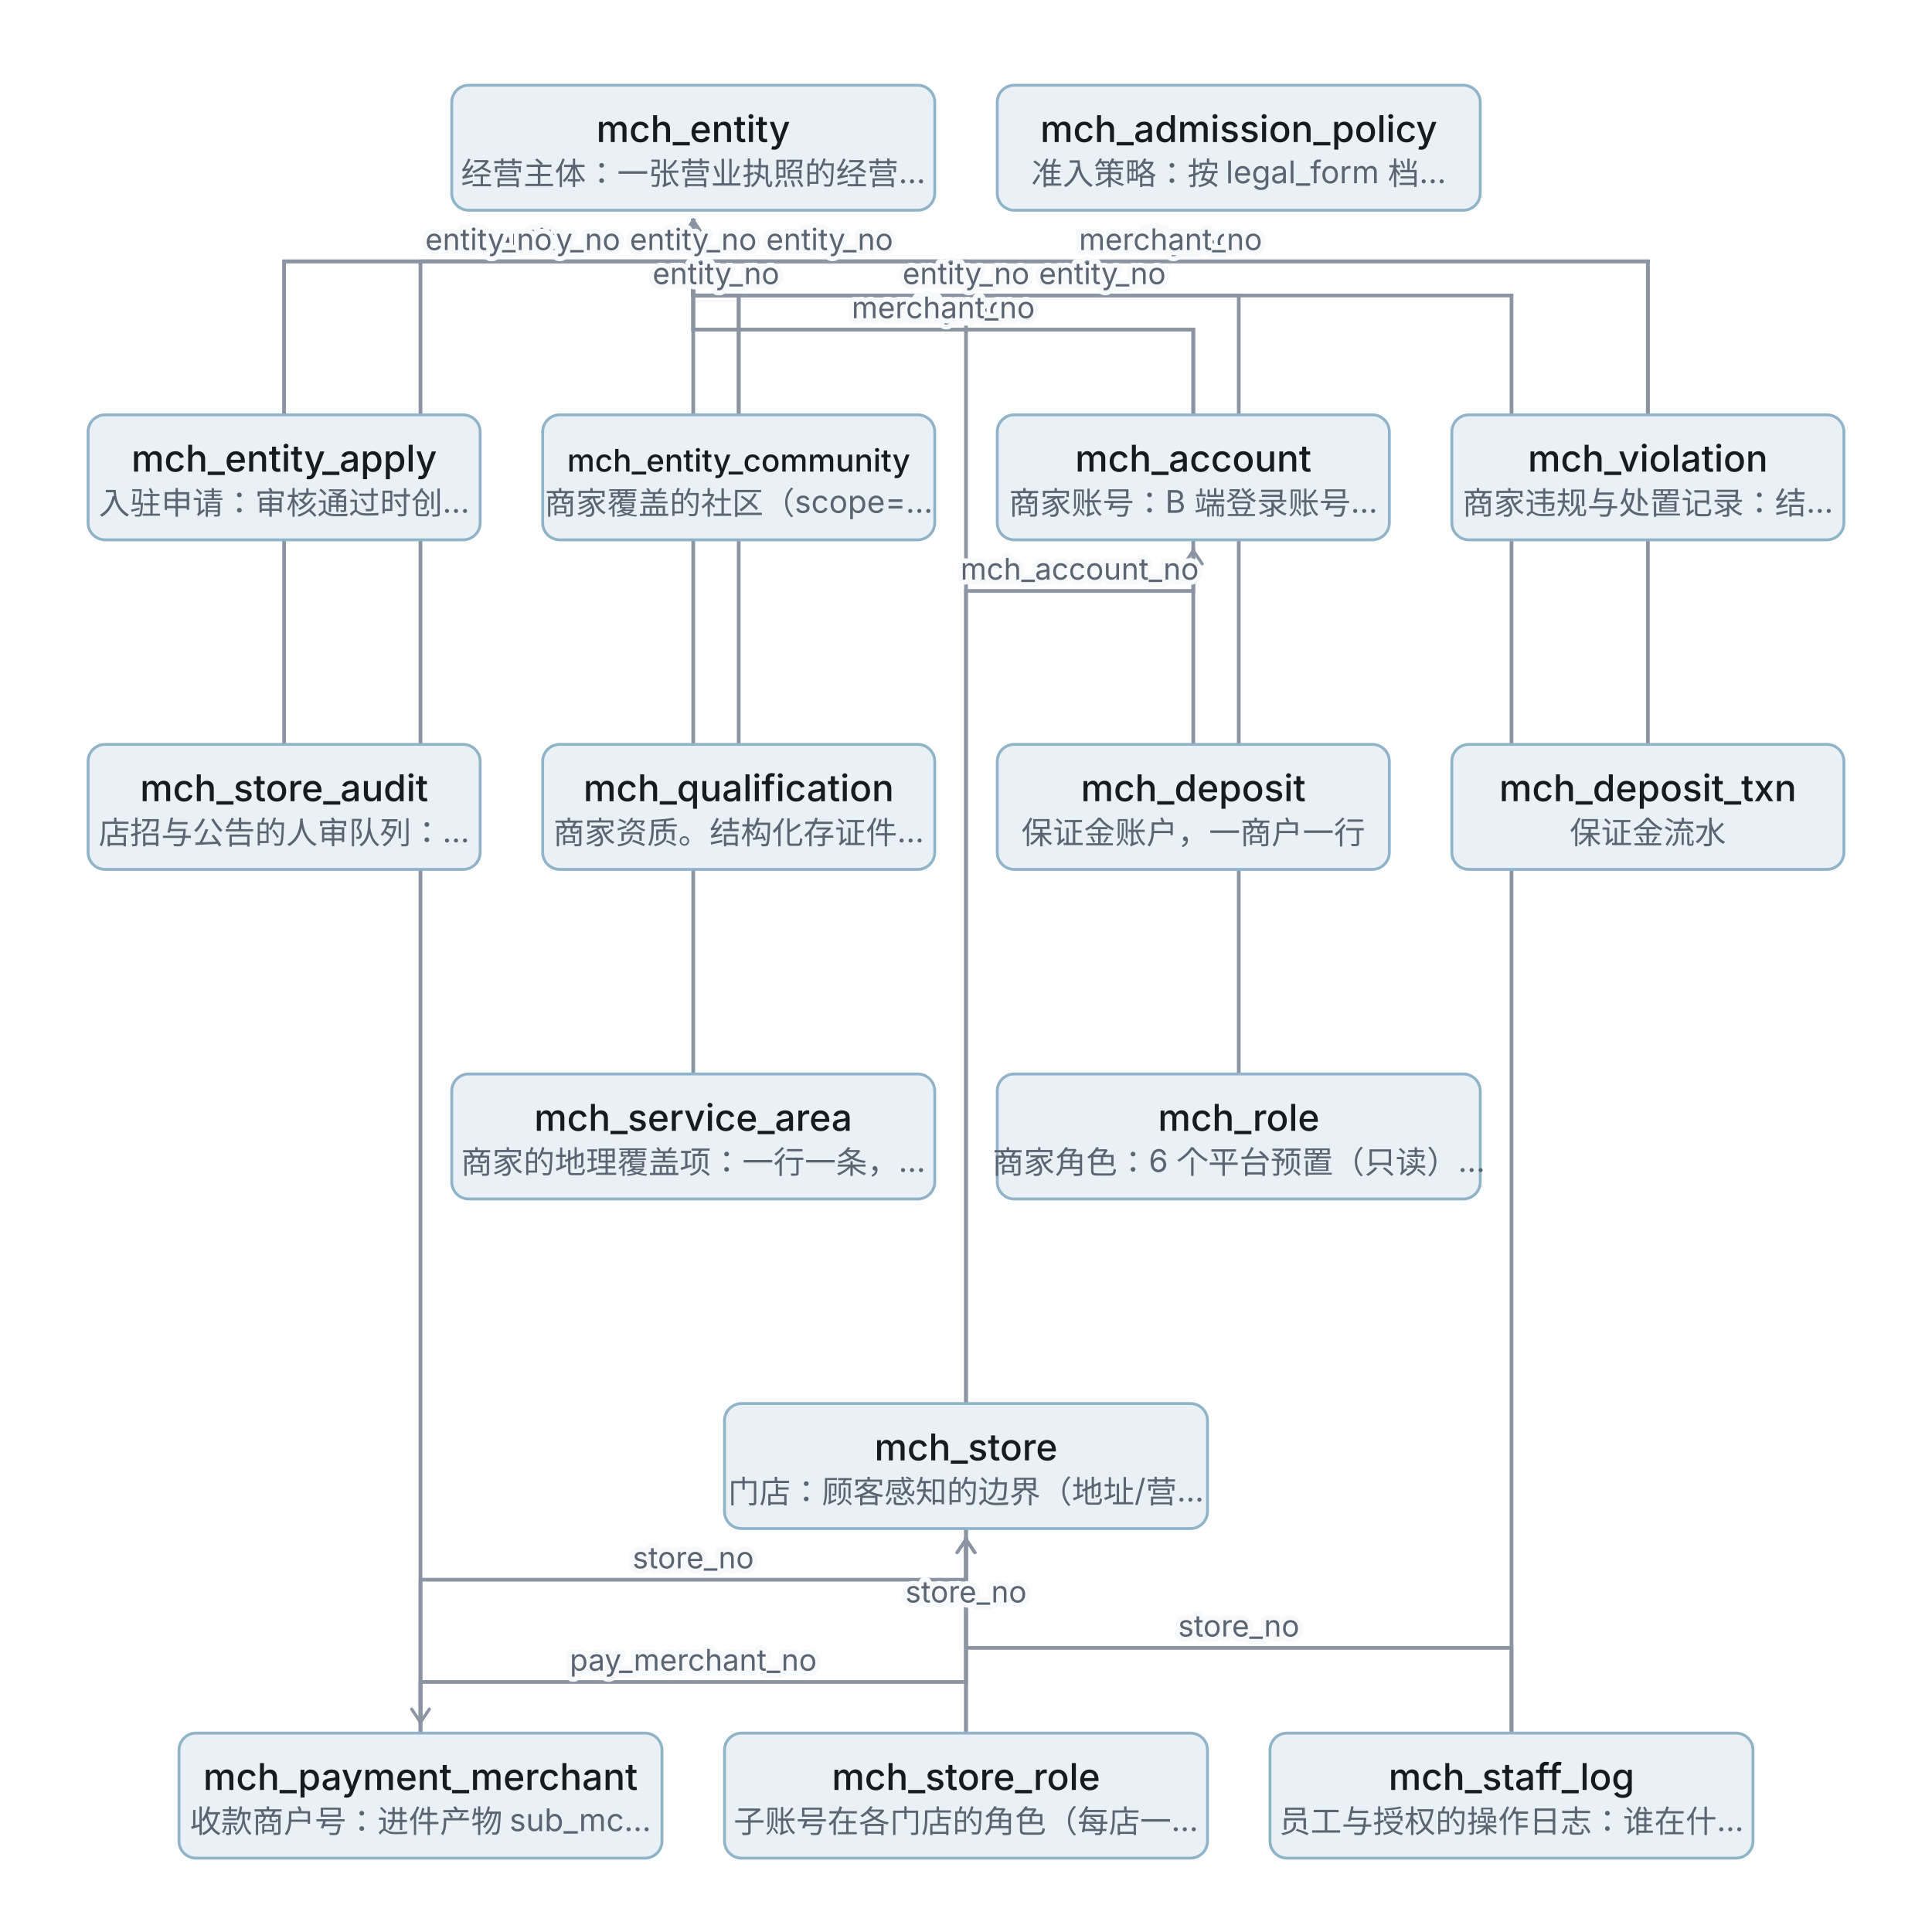
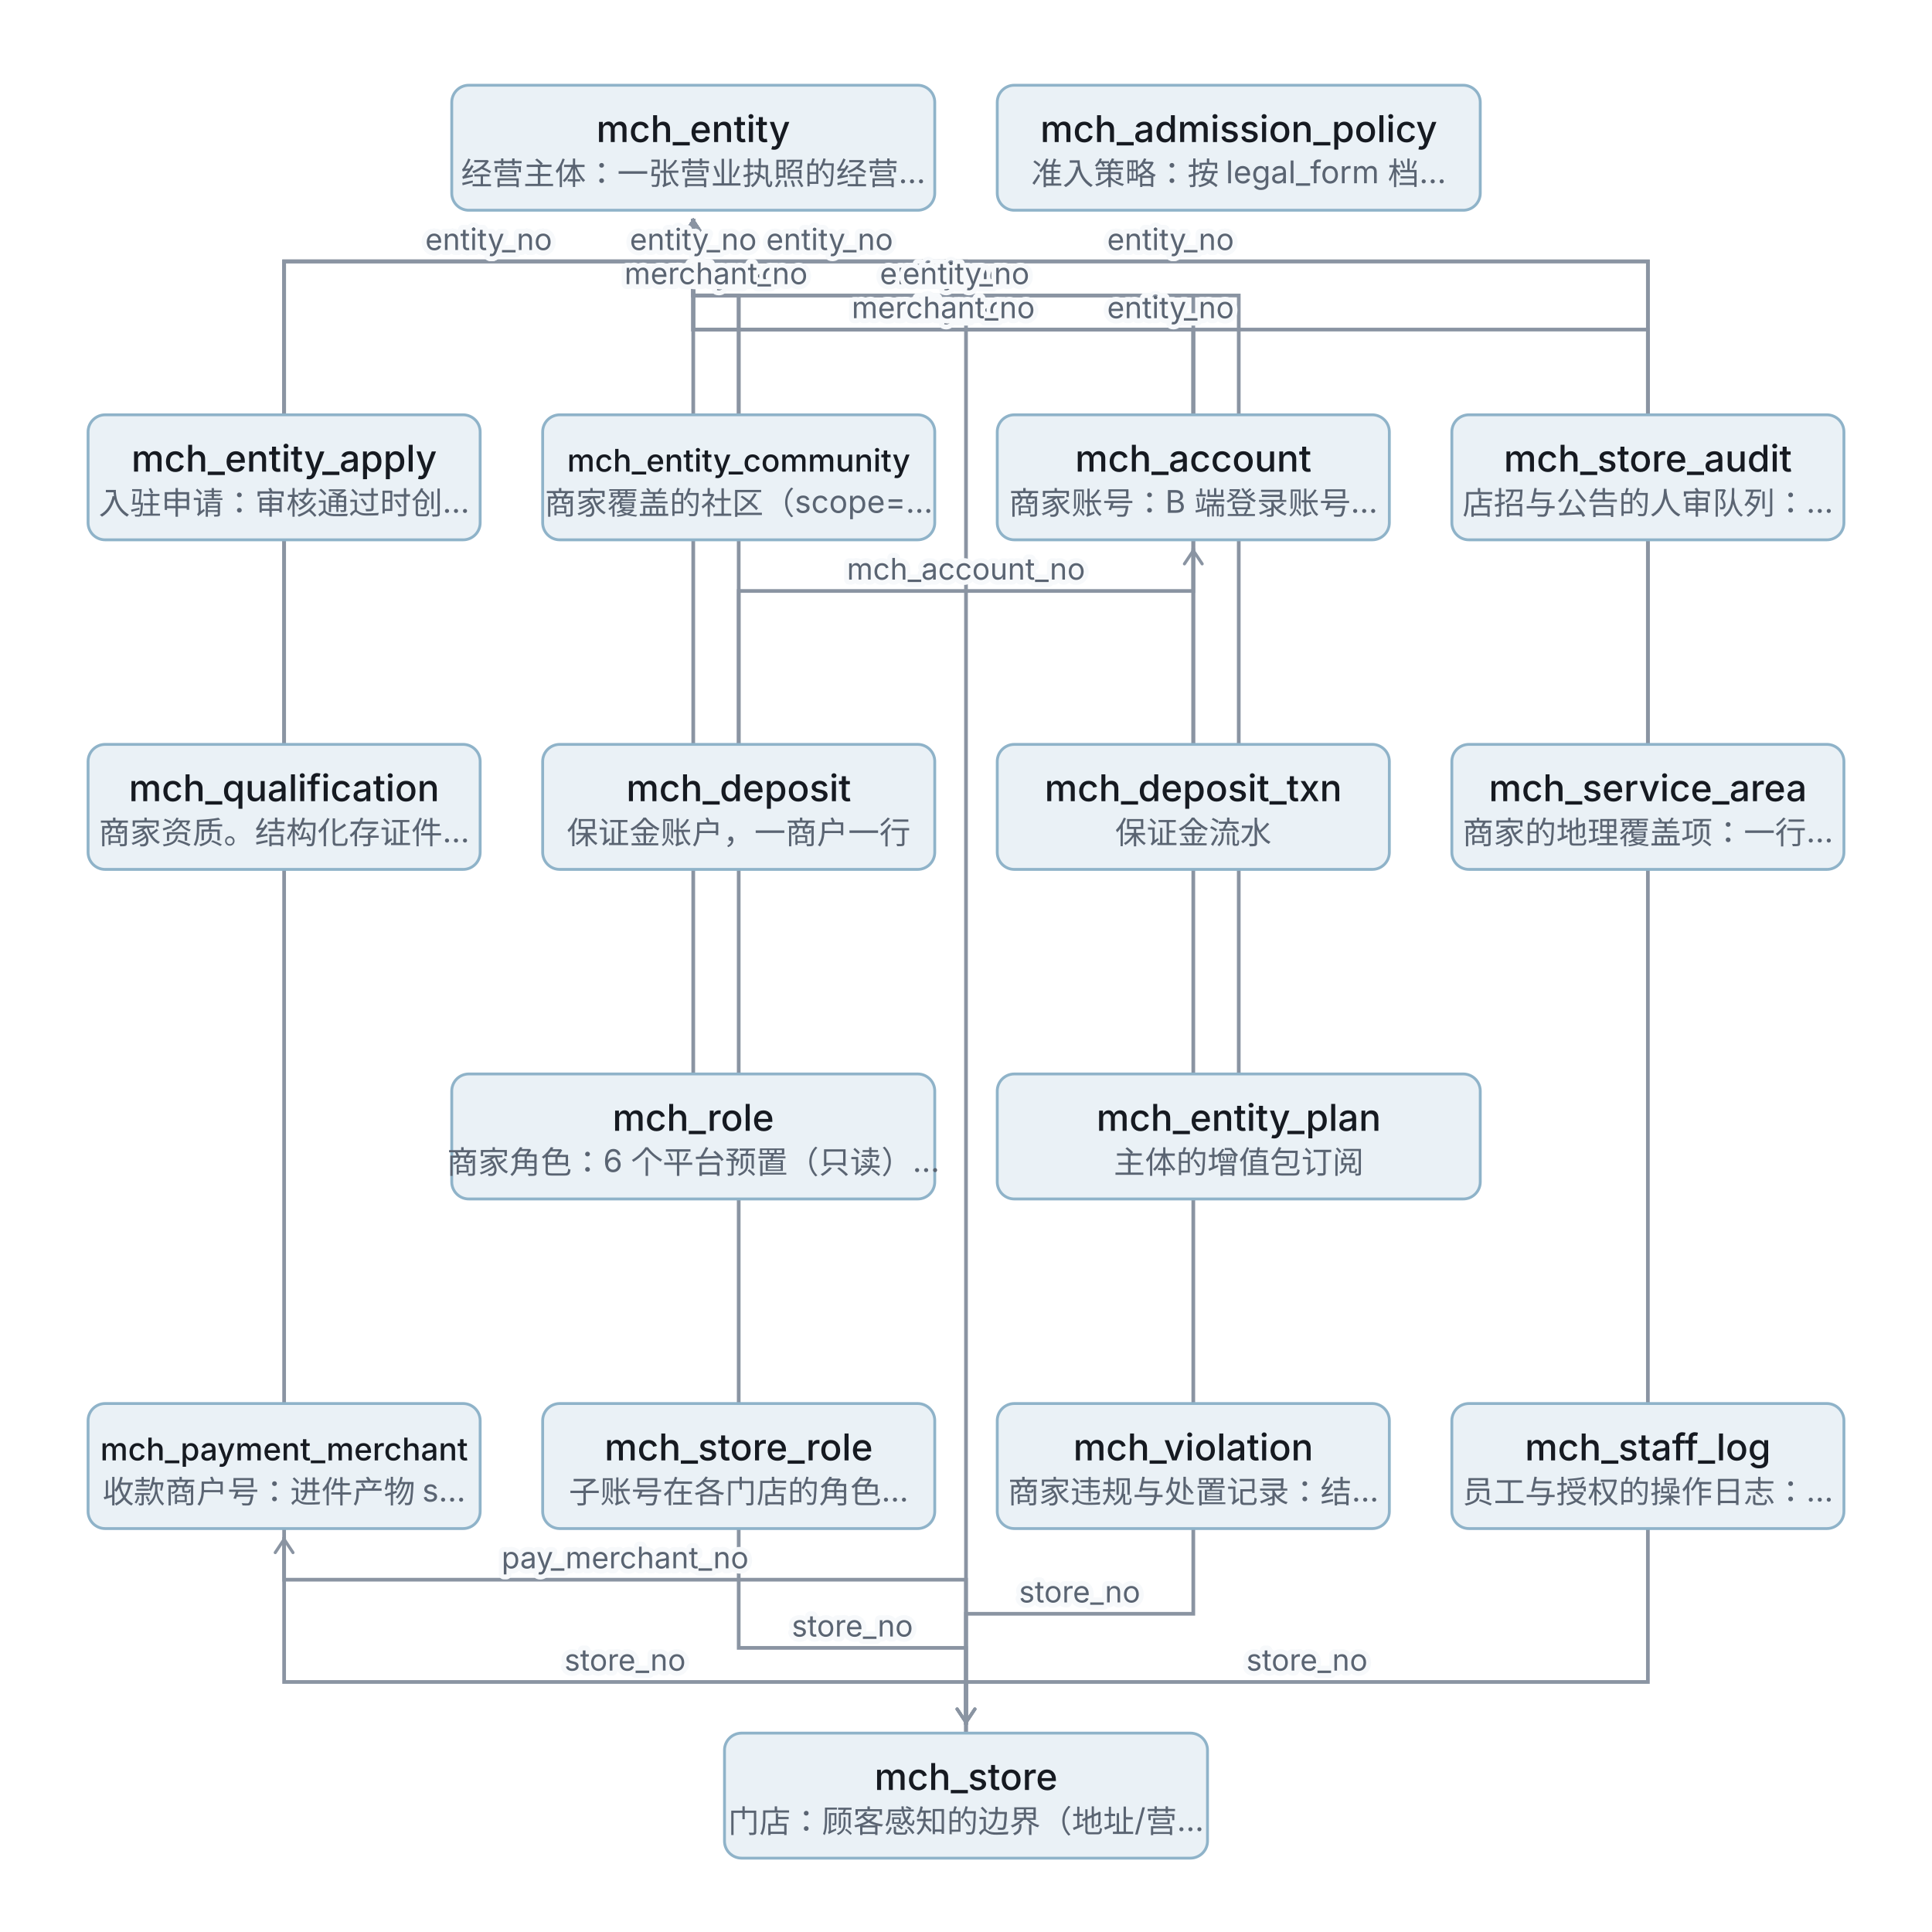
<svg xmlns="http://www.w3.org/2000/svg" width="680" height="680" viewBox="0 0 680 680" role="img" font-family="system-ui,-apple-system,'PingFang SC',sans-serif">
  <defs>
    <marker id="a" viewBox="0 0 10 10" refX="9" refY="5" markerWidth="6" markerHeight="6" orient="auto-start-reverse">
      <path d="M2 1L8 5L2 9" fill="none" stroke="#8A94A2" stroke-width="1.4" stroke-linecap="round" />
    </marker>
    <style>.n{font-weight:500;fill:#161A21}.s{font-size:11px;fill:#5A6472}
.l{font-size:10.5px;fill:#5A6472;paint-order:stroke;stroke:#F7F9FB;stroke-width:3.5;stroke-linejoin:round}.b{font-size:11px;fill:#5A6472;letter-spacing:.1em}
.ar{stroke:#8A94A2;stroke-width:1.3;fill:none}</style>
  </defs>
  <path class="ar" d="M100 146 L100 92 L244 92 L244 77" marker-end="url(#a)" />
  <path class="ar" d="M260 146 L260 104 L244 104 L244 77" marker-end="url(#a)" />
-   <path class="ar" d="M148 610 L148 92 L244 92 L244 77" marker-end="url(#a)" />
-   <path class="ar" d="M148 610 L148 556 L340 556 L340 541" marker-end="url(#a)" />
+   <path class="ar" d="M100 494 L100 92 L244 92 L244 77" marker-end="url(#a)" />
+   <path class="ar" d="M100 538 L100 592 L340 592 L340 607" marker-end="url(#a)" />
  <path class="ar" d="M420 146 L420 116 L244 116 L244 77" marker-end="url(#a)" />
-   <path class="ar" d="M340 610 L340 208 L420 208 L420 193" marker-end="url(#a)" />
-   <path class="ar" d="M340 610 L340 568 L340 568 L340 541" marker-end="url(#a)" />
-   <path class="ar" d="M340 494 L340 92 L244 92 L244 77" marker-end="url(#a)" />
-   <path class="ar" d="M340 538 L340 592 L148 592 L148 607" marker-end="url(#a)" />
+   <path class="ar" d="M260 494 L260 208 L420 208 L420 193" marker-end="url(#a)" />
+   <path class="ar" d="M260 538 L260 580 L340 580 L340 607" marker-end="url(#a)" />
+   <path class="ar" d="M340 610 L340 92 L244 92 L244 77" marker-end="url(#a)" />
+   <path class="ar" d="M340 610 L340 556 L100 556 L100 541" marker-end="url(#a)" />
+   <path class="ar" d="M420 494 L420 104 L244 104 L244 77" marker-end="url(#a)" />
+   <path class="ar" d="M420 538 L420 568 L340 568 L340 607" marker-end="url(#a)" />
  <path class="ar" d="M580 146 L580 92 L244 92 L244 77" marker-end="url(#a)" />
  <path class="ar" d="M100 262 L100 92 L244 92 L244 77" marker-end="url(#a)" />
  <path class="ar" d="M260 262 L260 104 L244 104 L244 77" marker-end="url(#a)" />
  <path class="ar" d="M420 262 L420 116 L244 116 L244 77" marker-end="url(#a)" />
  <path class="ar" d="M580 262 L580 92 L244 92 L244 77" marker-end="url(#a)" />
+   <path class="ar" d="M580 494 L580 116 L244 116 L244 77" marker-end="url(#a)" />
+   <path class="ar" d="M580 538 L580 592 L340 592 L340 607" marker-end="url(#a)" />
  <path class="ar" d="M244 378 L244 92 L244 92 L244 77" marker-end="url(#a)" />
-   <path class="ar" d="M532 610 L532 104 L244 104 L244 77" marker-end="url(#a)" />
-   <path class="ar" d="M532 610 L532 580 L340 580 L340 541" marker-end="url(#a)" />
  <path class="ar" d="M436 378 L436 104 L244 104 L244 77" marker-end="url(#a)" />
  <rect x="159" y="30" width="170" height="44" rx="6" fill="#EAF1F6" stroke="#8FB3C9" />
  <text class="n" x="244" y="50" text-anchor="middle" font-size="13">mch_entity</text>
  <text class="s" x="244" y="65" text-anchor="middle">经营主体：一张营业执照的经营…</text>
  <rect x="351" y="30" width="170" height="44" rx="6" fill="#EAF1F6" stroke="#8FB3C9" />
  <text class="n" x="436" y="50" text-anchor="middle" font-size="13">mch_admission_policy</text>
  <text class="s" x="436" y="65" text-anchor="middle">准入策略：按 legal_form 档…</text>
  <rect x="31" y="146" width="138" height="44" rx="6" fill="#EAF1F6" stroke="#8FB3C9" />
  <text class="n" x="100" y="166" text-anchor="middle" font-size="13">mch_entity_apply</text>
  <text class="s" x="100" y="181" text-anchor="middle">入驻申请：审核通过时创…</text>
  <rect x="191" y="146" width="138" height="44" rx="6" fill="#EAF1F6" stroke="#8FB3C9" />
  <text class="n" x="260" y="166" text-anchor="middle" font-size="11">mch_entity_community</text>
  <text class="s" x="260" y="181" text-anchor="middle">商家覆盖的社区（scope=…</text>
  <rect x="351" y="146" width="138" height="44" rx="6" fill="#EAF1F6" stroke="#8FB3C9" />
  <text class="n" x="420" y="166" text-anchor="middle" font-size="13">mch_account</text>
  <text class="s" x="420" y="181" text-anchor="middle">商家账号：B 端登录账号…</text>
  <rect x="511" y="146" width="138" height="44" rx="6" fill="#EAF1F6" stroke="#8FB3C9" />
-   <text class="n" x="580" y="166" text-anchor="middle" font-size="13">mch_violation</text>
-   <text class="s" x="580" y="181" text-anchor="middle">商家违规与处置记录：结…</text>
+   <text class="n" x="580" y="166" text-anchor="middle" font-size="13">mch_store_audit</text>
+   <text class="s" x="580" y="181" text-anchor="middle">店招与公告的人审队列：…</text>
  <rect x="31" y="262" width="138" height="44" rx="6" fill="#EAF1F6" stroke="#8FB3C9" />
-   <text class="n" x="100" y="282" text-anchor="middle" font-size="13">mch_store_audit</text>
-   <text class="s" x="100" y="297" text-anchor="middle">店招与公告的人审队列：…</text>
+   <text class="n" x="100" y="282" text-anchor="middle" font-size="13">mch_qualification</text>
+   <text class="s" x="100" y="297" text-anchor="middle">商家资质。结构化存证件…</text>
  <rect x="191" y="262" width="138" height="44" rx="6" fill="#EAF1F6" stroke="#8FB3C9" />
-   <text class="n" x="260" y="282" text-anchor="middle" font-size="13">mch_qualification</text>
-   <text class="s" x="260" y="297" text-anchor="middle">商家资质。结构化存证件…</text>
+   <text class="n" x="260" y="282" text-anchor="middle" font-size="13">mch_deposit</text>
+   <text class="s" x="260" y="297" text-anchor="middle">保证金账户，一商户一行</text>
  <rect x="351" y="262" width="138" height="44" rx="6" fill="#EAF1F6" stroke="#8FB3C9" />
-   <text class="n" x="420" y="282" text-anchor="middle" font-size="13">mch_deposit</text>
-   <text class="s" x="420" y="297" text-anchor="middle">保证金账户，一商户一行</text>
+   <text class="n" x="420" y="282" text-anchor="middle" font-size="13">mch_deposit_txn</text>
+   <text class="s" x="420" y="297" text-anchor="middle">保证金流水</text>
  <rect x="511" y="262" width="138" height="44" rx="6" fill="#EAF1F6" stroke="#8FB3C9" />
-   <text class="n" x="580" y="282" text-anchor="middle" font-size="13">mch_deposit_txn</text>
-   <text class="s" x="580" y="297" text-anchor="middle">保证金流水</text>
+   <text class="n" x="580" y="282" text-anchor="middle" font-size="13">mch_service_area</text>
+   <text class="s" x="580" y="297" text-anchor="middle">商家的地理覆盖项：一行…</text>
  <rect x="159" y="378" width="170" height="44" rx="6" fill="#EAF1F6" stroke="#8FB3C9" />
-   <text class="n" x="244" y="398" text-anchor="middle" font-size="13">mch_service_area</text>
-   <text class="s" x="244" y="413" text-anchor="middle">商家的地理覆盖项：一行一条，…</text>
+   <text class="n" x="244" y="398" text-anchor="middle" font-size="13">mch_role</text>
+   <text class="s" x="244" y="413" text-anchor="middle">商家角色：6 个平台预置（只读）…</text>
  <rect x="351" y="378" width="170" height="44" rx="6" fill="#EAF1F6" stroke="#8FB3C9" />
-   <text class="n" x="436" y="398" text-anchor="middle" font-size="13">mch_role</text>
-   <text class="s" x="436" y="413" text-anchor="middle">商家角色：6 个平台预置（只读）…</text>
-   <rect x="255" y="494" width="170" height="44" rx="6" fill="#EAF1F6" stroke="#8FB3C9" />
-   <text class="n" x="340" y="514" text-anchor="middle" font-size="13">mch_store</text>
-   <text class="s" x="340" y="529" text-anchor="middle">门店：顾客感知的边界（地址/营…</text>
-   <rect x="63" y="610" width="170" height="44" rx="6" fill="#EAF1F6" stroke="#8FB3C9" />
-   <text class="n" x="148" y="630" text-anchor="middle" font-size="13">mch_payment_merchant</text>
-   <text class="s" x="148" y="645" text-anchor="middle">收款商户号：进件产物 sub_mc…</text>
+   <text class="n" x="436" y="398" text-anchor="middle" font-size="13">mch_entity_plan</text>
+   <text class="s" x="436" y="413" text-anchor="middle">主体的增值包订阅</text>
+   <rect x="31" y="494" width="138" height="44" rx="6" fill="#EAF1F6" stroke="#8FB3C9" />
+   <text class="n" x="100" y="514" text-anchor="middle" font-size="11">mch_payment_merchant</text>
+   <text class="s" x="100" y="529" text-anchor="middle">收款商户号：进件产物 s…</text>
+   <rect x="191" y="494" width="138" height="44" rx="6" fill="#EAF1F6" stroke="#8FB3C9" />
+   <text class="n" x="260" y="514" text-anchor="middle" font-size="13">mch_store_role</text>
+   <text class="s" x="260" y="529" text-anchor="middle">子账号在各门店的角色…</text>
+   <rect x="351" y="494" width="138" height="44" rx="6" fill="#EAF1F6" stroke="#8FB3C9" />
+   <text class="n" x="420" y="514" text-anchor="middle" font-size="13">mch_violation</text>
+   <text class="s" x="420" y="529" text-anchor="middle">商家违规与处置记录：结…</text>
+   <rect x="511" y="494" width="138" height="44" rx="6" fill="#EAF1F6" stroke="#8FB3C9" />
+   <text class="n" x="580" y="514" text-anchor="middle" font-size="13">mch_staff_log</text>
+   <text class="s" x="580" y="529" text-anchor="middle">员工与授权的操作日志：…</text>
  <rect x="255" y="610" width="170" height="44" rx="6" fill="#EAF1F6" stroke="#8FB3C9" />
-   <text class="n" x="340" y="630" text-anchor="middle" font-size="13">mch_store_role</text>
-   <text class="s" x="340" y="645" text-anchor="middle">子账号在各门店的角色（每店一…</text>
-   <rect x="447" y="610" width="170" height="44" rx="6" fill="#EAF1F6" stroke="#8FB3C9" />
-   <text class="n" x="532" y="630" text-anchor="middle" font-size="13">mch_staff_log</text>
-   <text class="s" x="532" y="645" text-anchor="middle">员工与授权的操作日志：谁在什…</text>
+   <text class="n" x="340" y="630" text-anchor="middle" font-size="13">mch_store</text>
+   <text class="s" x="340" y="645" text-anchor="middle">门店：顾客感知的边界（地址/营…</text>
  <text class="l" x="172" y="88" text-anchor="middle">entity_no</text>
  <text class="l" x="252" y="100" text-anchor="middle">entity_no</text>
-   <text class="l" x="196" y="88" text-anchor="middle">entity_no</text>
-   <text class="l" x="244" y="552" text-anchor="middle">store_no</text>
+   <text class="l" x="172" y="88" text-anchor="middle">entity_no</text>
+   <text class="l" x="220" y="588" text-anchor="middle">store_no</text>
  <text class="l" x="332" y="112" text-anchor="middle">entity_no</text>
-   <text class="l" x="380" y="204" text-anchor="middle">mch_account_no</text>
-   <text class="l" x="340" y="564" text-anchor="middle">store_no</text>
+   <text class="l" x="340" y="204" text-anchor="middle">mch_account_no</text>
+   <text class="l" x="300" y="576" text-anchor="middle">store_no</text>
  <text class="l" x="292" y="88" text-anchor="middle">entity_no</text>
-   <text class="l" x="244" y="588" text-anchor="middle">pay_merchant_no</text>
+   <text class="l" x="220" y="552" text-anchor="middle">pay_merchant_no</text>
+   <text class="l" x="332" y="100" text-anchor="middle">entity_no</text>
+   <text class="l" x="380" y="564" text-anchor="middle">store_no</text>
  <text class="l" x="412" y="88" text-anchor="middle">entity_no</text>
  <text class="l" x="172" y="88" text-anchor="middle">entity_no</text>
-   <text class="l" x="252" y="100" text-anchor="middle">entity_no</text>
+   <text class="l" x="252" y="100" text-anchor="middle">merchant_no</text>
  <text class="l" x="332" y="112" text-anchor="middle">merchant_no</text>
-   <text class="l" x="412" y="88" text-anchor="middle">merchant_no</text>
+   <text class="l" x="412" y="88" text-anchor="middle">entity_no</text>
+   <text class="l" x="412" y="112" text-anchor="middle">entity_no</text>
+   <text class="l" x="460" y="588" text-anchor="middle">store_no</text>
  <text class="l" x="244" y="88" text-anchor="middle">entity_no</text>
-   <text class="l" x="388" y="100" text-anchor="middle">entity_no</text>
-   <text class="l" x="436" y="576" text-anchor="middle">store_no</text>
  <text class="l" x="340" y="100" text-anchor="middle">entity_no</text>
</svg>
